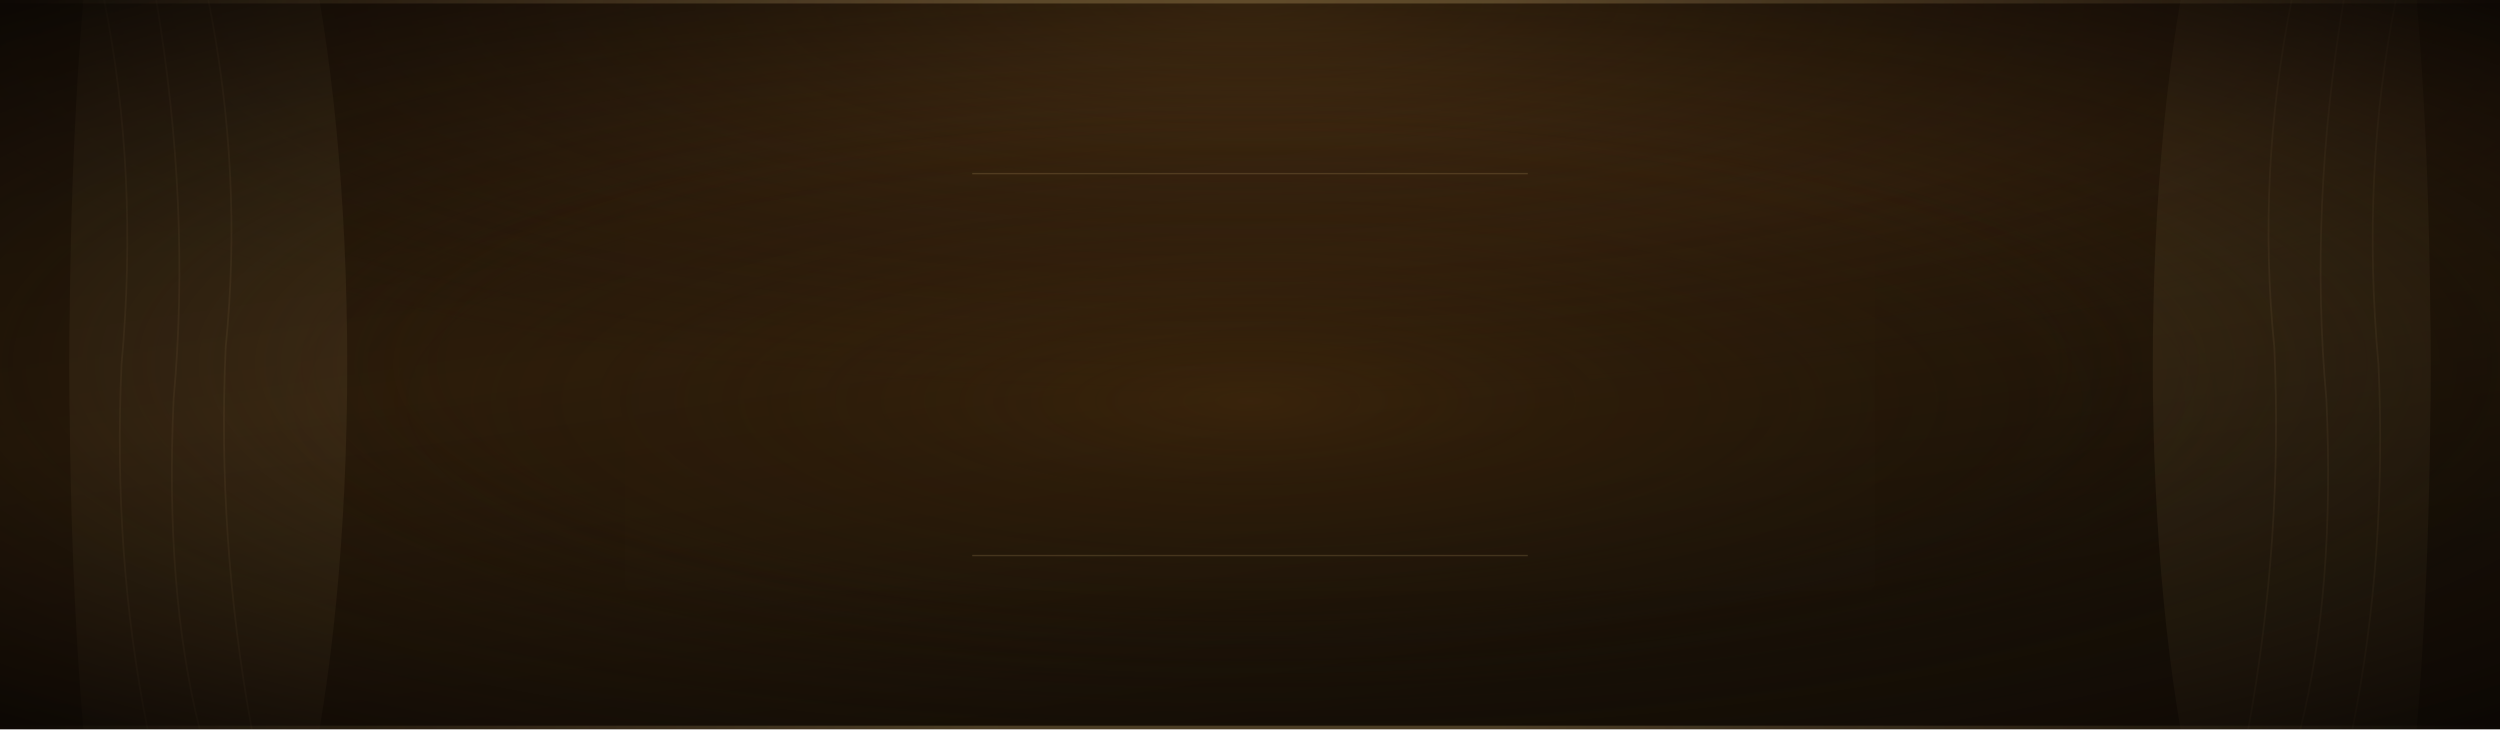
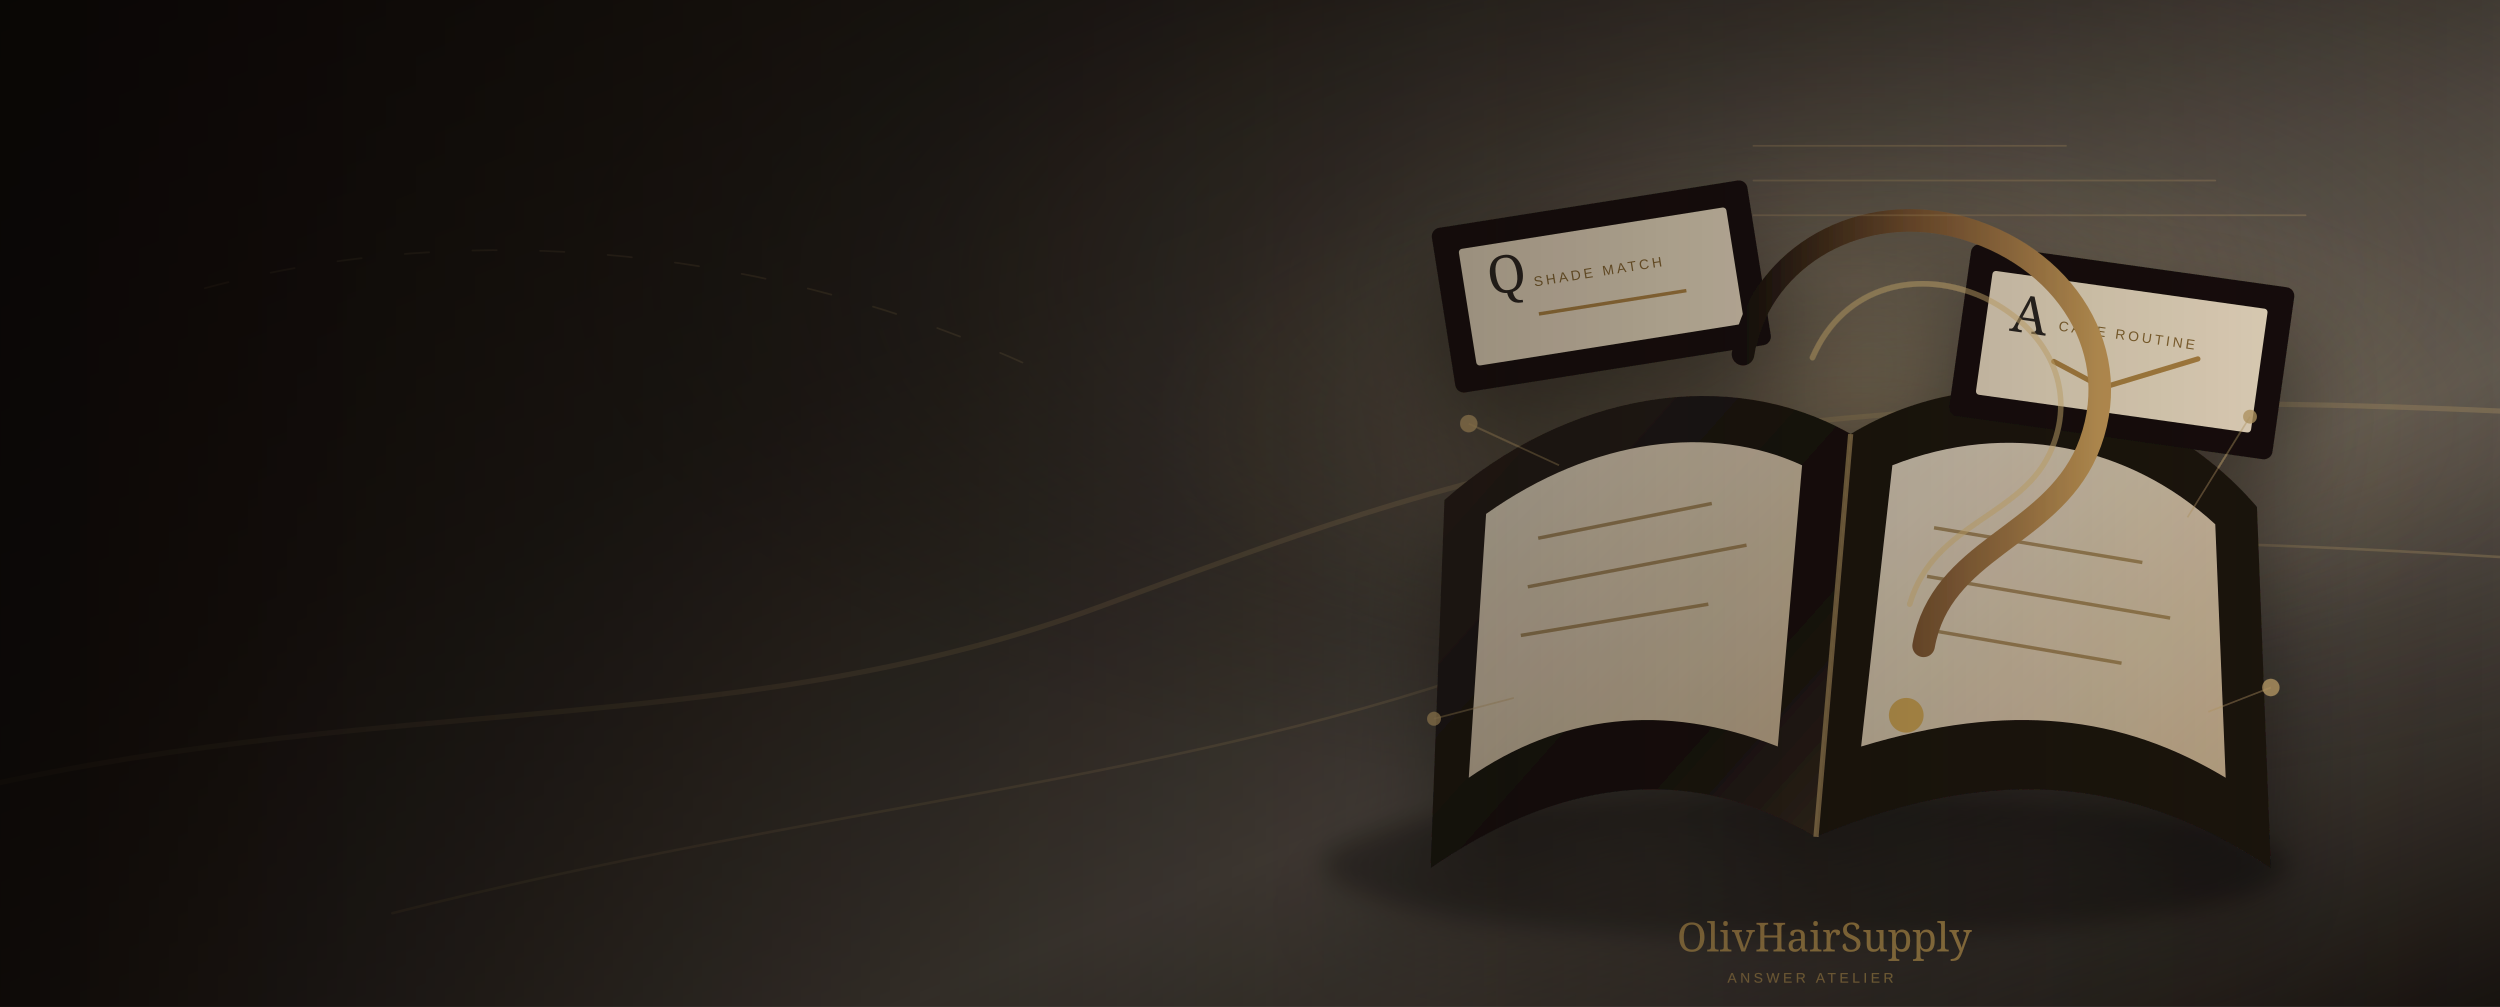
- <svg xmlns="http://www.w3.org/2000/svg" viewBox="0 0 1440 420" preserveAspectRatio="xMidYMid slice" width="1440" height="420">
+ <svg xmlns="http://www.w3.org/2000/svg" viewBox="0 0 1440 580" preserveAspectRatio="xMidYMid slice" width="1440" height="580" role="img" aria-label="Luxury FAQ knowledge archive with illuminated answer cards">
  <defs>
-     <linearGradient id="baseBg" x1="0" y1="0" x2="0.5" y2="1">
-       <stop offset="0%" stop-color="#1E1408" />
-       <stop offset="50%" stop-color="#2C1C0A" />
-       <stop offset="100%" stop-color="#160F06" />
+     <linearGradient id="bg" x1="0" y1="0" x2="1" y2="1">
+       <stop offset="0%" stop-color="#100D0A" />
+       <stop offset="36%" stop-color="#2D2822" />
+       <stop offset="68%" stop-color="#615A51" />
+       <stop offset="100%" stop-color="#17130F" />
    </linearGradient>
-     <radialGradient id="topGlow" cx="50%" cy="0%" r="55%">
-       <stop offset="0%" stop-color="#7A5020" stop-opacity="0.45" />
-       <stop offset="70%" stop-color="#3A2210" stop-opacity="0.2" />
-       <stop offset="100%" stop-color="#1E1408" stop-opacity="0" />
+     <radialGradient id="key" cx="74%" cy="28%" r="52%">
+       <stop offset="0%" stop-color="#B8AA94" stop-opacity="0.46" />
+       <stop offset="60%" stop-color="#645B50" stop-opacity="0.22" />
+       <stop offset="100%" stop-color="#120E0A" stop-opacity="0" />
    </radialGradient>
-     <radialGradient id="centerGlow" cx="50%" cy="55%" r="40%">
-       <stop offset="0%" stop-color="#5C3810" stop-opacity="0.35" />
-       <stop offset="100%" stop-color="#1E1408" stop-opacity="0" />
+     <radialGradient id="lens" cx="74%" cy="42%" r="28%">
+       <stop offset="0%" stop-color="#D6B56D" stop-opacity="0.2" />
+       <stop offset="100%" stop-color="#D6B56D" stop-opacity="0" />
    </radialGradient>
-     <radialGradient id="vignette" cx="50%" cy="50%" r="70%">
-       <stop offset="45%" stop-color="#1E1408" stop-opacity="0" />
-       <stop offset="100%" stop-color="#0A0603" stop-opacity="0.88" />
-     </radialGradient>
+     <linearGradient id="leftFade" x1="0" y1="0" x2="1" y2="0">
+       <stop offset="0%" stop-color="#090604" stop-opacity="0.92" />
+       <stop offset="42%" stop-color="#100D0A" stop-opacity="0.5" />
+       <stop offset="100%" stop-color="#100D0A" stop-opacity="0" />
+     </linearGradient>
+     <linearGradient id="gold" x1="0" y1="0" x2="1" y2="1">
+       <stop offset="0%" stop-color="#9C7029" />
+       <stop offset="44%" stop-color="#D8B568" />
+       <stop offset="100%" stop-color="#946624" />
+     </linearGradient>
+     <linearGradient id="paper" x1="0" y1="0" x2="1" y2="1">
+       <stop offset="0%" stop-color="#FFF3DC" />
+       <stop offset="100%" stop-color="#D8C19B" />
+     </linearGradient>
+     <linearGradient id="folio" x1="0" y1="0" x2="1" y2="1">
+       <stop offset="0%" stop-color="#2B241D" />
+       <stop offset="64%" stop-color="#120D09" />
+       <stop offset="100%" stop-color="#3B3024" />
+     </linearGradient>
+     <linearGradient id="hairGold" x1="0" y1="0" x2="1" y2="0">
+       <stop offset="0%" stop-color="#16100B" />
+       <stop offset="48%" stop-color="#7F5732" />
+       <stop offset="100%" stop-color="#D2A45D" />
+     </linearGradient>
+     <filter id="shadow" x="-26%" y="-26%" width="160%" height="170%">
+       <feDropShadow dx="0" dy="26" stdDeviation="26" flood-color="#050403" flood-opacity="0.42" />
+     </filter>
+     <filter id="glow" x="-30%" y="-30%" width="160%" height="160%">
+       <feGaussianBlur stdDeviation="7" />
+     </filter>
  </defs>
-   <rect width="1440" height="420" fill="url(#baseBg)" />
-   <rect width="1440" height="420" fill="url(#topGlow)" />
-   <rect width="1440" height="420" fill="url(#centerGlow)" />
-   <g opacity="0.1" fill="#C9A96E">
-     <ellipse cx="120" cy="210" rx="80" ry="350" />
-     <ellipse cx="80" cy="210" rx="40" ry="350" />
+   <rect width="1440" height="580" fill="url(#bg)" />
+   <rect width="1440" height="580" fill="url(#key)" />
+   <rect width="1440" height="580" fill="url(#lens)" />
+   <g opacity="0.28" fill="none" stroke="#C9A96E" stroke-linecap="round">
+     <path d="M-40 460 C210 398 420 428 632 350 S988 214 1466 238" stroke-width="3" />
+     <path d="M226 526 C470 464 684 450 878 378 S1162 304 1460 322" stroke-width="1.5" />
+     <path d="M118 166 C274 124 448 144 596 212" stroke-width="1" stroke-dasharray="14 25" />
  </g>
-   <g opacity="0.1" fill="#C9A96E">
-     <ellipse cx="1320" cy="210" rx="80" ry="350" />
-     <ellipse cx="1360" cy="210" rx="40" ry="350" />
+   <g transform="translate(760 78)" filter="url(#shadow)">
+     <ellipse cx="280" cy="420" rx="278" ry="42" fill="#080604" opacity="0.32" filter="url(#glow)" />
+     <path d="M72 210 C142 148 236 132 306 172 L286 404 C208 358 134 374 64 422 Z" fill="url(#folio)" />
+     <path d="M306 172 C382 126 480 144 540 214 L548 422 C476 374 396 358 286 404 Z" fill="#1A130E" />
+     <path d="M96 218 C158 174 226 166 278 190 L264 352 C198 326 138 334 86 370 Z" fill="url(#paper)" opacity="0.94" />
+     <path d="M330 190 C396 164 466 178 516 224 L522 370 C462 334 398 326 312 352 Z" fill="url(#paper)" opacity="0.92" />
+     <path d="M286 404 L306 172" stroke="#C9A96E" stroke-width="3" opacity="0.62" />
+     <g stroke="#8B6A32" stroke-width="2" opacity="0.68">
+       <line x1="126" y1="232" x2="226" y2="212" />
+       <line x1="120" y1="260" x2="246" y2="236" />
+       <line x1="116" y1="288" x2="224" y2="270" />
+       <line x1="354" y1="226" x2="474" y2="246" />
+       <line x1="350" y1="254" x2="490" y2="278" />
+       <line x1="346" y1="284" x2="462" y2="304" />
+     </g>
+     <g transform="translate(64 54) rotate(-9)">
+       <rect x="0" y="0" width="184" height="96" rx="5" fill="#17110D" />
+       <rect x="14" y="14" width="156" height="68" rx="2" fill="#F7E8CC" />
+       <text x="28" y="43" font-family="Cormorant Garamond, Georgia, serif" font-size="30" fill="#2B2620">Q</text>
+       <text x="54" y="42" font-family="Montserrat, Arial, sans-serif" font-size="8" letter-spacing="1.7" fill="#8B6A32">SHADE MATCH</text>
+       <line x1="54" y1="58" x2="140" y2="58" stroke="#B68A45" stroke-width="2" />
+     </g>
+     <g transform="translate(376 62) rotate(8)">
+       <rect x="0" y="0" width="188" height="100" rx="5" fill="#17110D" />
+       <rect x="14" y="14" width="160" height="72" rx="2" fill="#F7E8CC" />
+       <text x="28" y="47" font-family="Cormorant Garamond, Georgia, serif" font-size="30" fill="#2B2620">A</text>
+       <text x="56" y="43" font-family="Montserrat, Arial, sans-serif" font-size="8" letter-spacing="1.7" fill="#8B6A32">CARE ROUTINE</text>
+       <path d="M56 61 L86 72 L138 48" fill="none" stroke="#B68A45" stroke-width="3" stroke-linecap="round" stroke-linejoin="round" />
+     </g>
+     <g fill="none" stroke-linecap="round">
+       <path d="M244 126 C252 74 306 38 366 52 C430 68 466 126 442 182 C420 232 358 238 348 294" stroke="url(#hairGold)" stroke-width="13" />
+       <path d="M284 128 C302 86 346 76 384 94 C420 112 436 146 422 180 C406 220 354 222 340 270" stroke="#E4C27B" stroke-width="3.2" opacity="0.52" />
+       <circle cx="338" cy="334" r="10" fill="#D0A756" />
+     </g>
+     <g fill="#C9A96E" opacity="0.78">
+       <circle cx="86" cy="166" r="5" />
+       <circle cx="536" cy="162" r="4" />
+       <circle cx="548" cy="318" r="5" />
+       <circle cx="66" cy="336" r="4" />
+     </g>
+     <g stroke="#C9A96E" stroke-width="1" opacity="0.42">
+       <line x1="86" y1="166" x2="138" y2="190" />
+       <line x1="536" y1="162" x2="500" y2="220" />
+       <line x1="548" y1="318" x2="512" y2="332" />
+       <line x1="66" y1="336" x2="112" y2="324" />
+     </g>
+     <text x="206" y="470" font-family="Cormorant Garamond, Georgia, serif" font-size="23" fill="#D0A756" opacity="0.7">OlivHairSupply</text>
+     <text x="235" y="488" font-family="Montserrat, Arial, sans-serif" font-size="8" letter-spacing="2" fill="#D0A756" opacity="0.56">ANSWER ATELIER</text>
  </g>
-   <g opacity="0.1" stroke="#D4B07A" stroke-width="1" fill="none">
-     <path d="M 60 0 Q 80 100 70 210 Q 65 320 85 420" />
-     <path d="M 90 0 Q 110 120 100 230 Q 95 340 115 420" />
-     <path d="M 120 0 Q 140 100 130 200 Q 125 310 145 420" />
-     <path d="M 1380 0 Q 1360 100 1370 210 Q 1375 320 1355 420" />
-     <path d="M 1350 0 Q 1330 120 1340 230 Q 1345 340 1325 420" />
-     <path d="M 1320 0 Q 1300 100 1310 200 Q 1315 310 1295 420" />
+   <g opacity="0.3" stroke="#C9A96E" stroke-width="1" stroke-linecap="round">
+     <line x1="1010" y1="84" x2="1190" y2="84" />
+     <line x1="1010" y1="104" x2="1276" y2="104" />
+     <line x1="1010" y1="124" x2="1328" y2="124" />
  </g>
-   <rect x="360" y="80" width="720" height="260" rx="4" fill="#3A2410" opacity="0.06" />
-   <line x1="560" y1="100" x2="880" y2="100" stroke="#C9A96E" stroke-width="0.8" opacity="0.2" />
-   <line x1="560" y1="320" x2="880" y2="320" stroke="#C9A96E" stroke-width="0.8" opacity="0.2" />
-   <rect width="1440" height="420" fill="url(#vignette)" />
-   <linearGradient id="shimmer" x1="0" y1="0" x2="1" y2="0">
-     <stop offset="0%" stop-color="#C9A96E" stop-opacity="0" />
-     <stop offset="40%" stop-color="#C9A96E" stop-opacity="0.3" />
-     <stop offset="60%" stop-color="#C9A96E" stop-opacity="0.3" />
-     <stop offset="100%" stop-color="#C9A96E" stop-opacity="0" />
-   </linearGradient>
-   <rect x="0" y="0" width="1440" height="2" fill="url(#shimmer)" />
-   <rect x="0" y="418" width="1440" height="2" fill="url(#shimmer)" />
+   <rect width="1440" height="580" fill="url(#leftFade)" />
+   <rect width="1440" height="580" fill="#080604" opacity="0.07" />
</svg>
